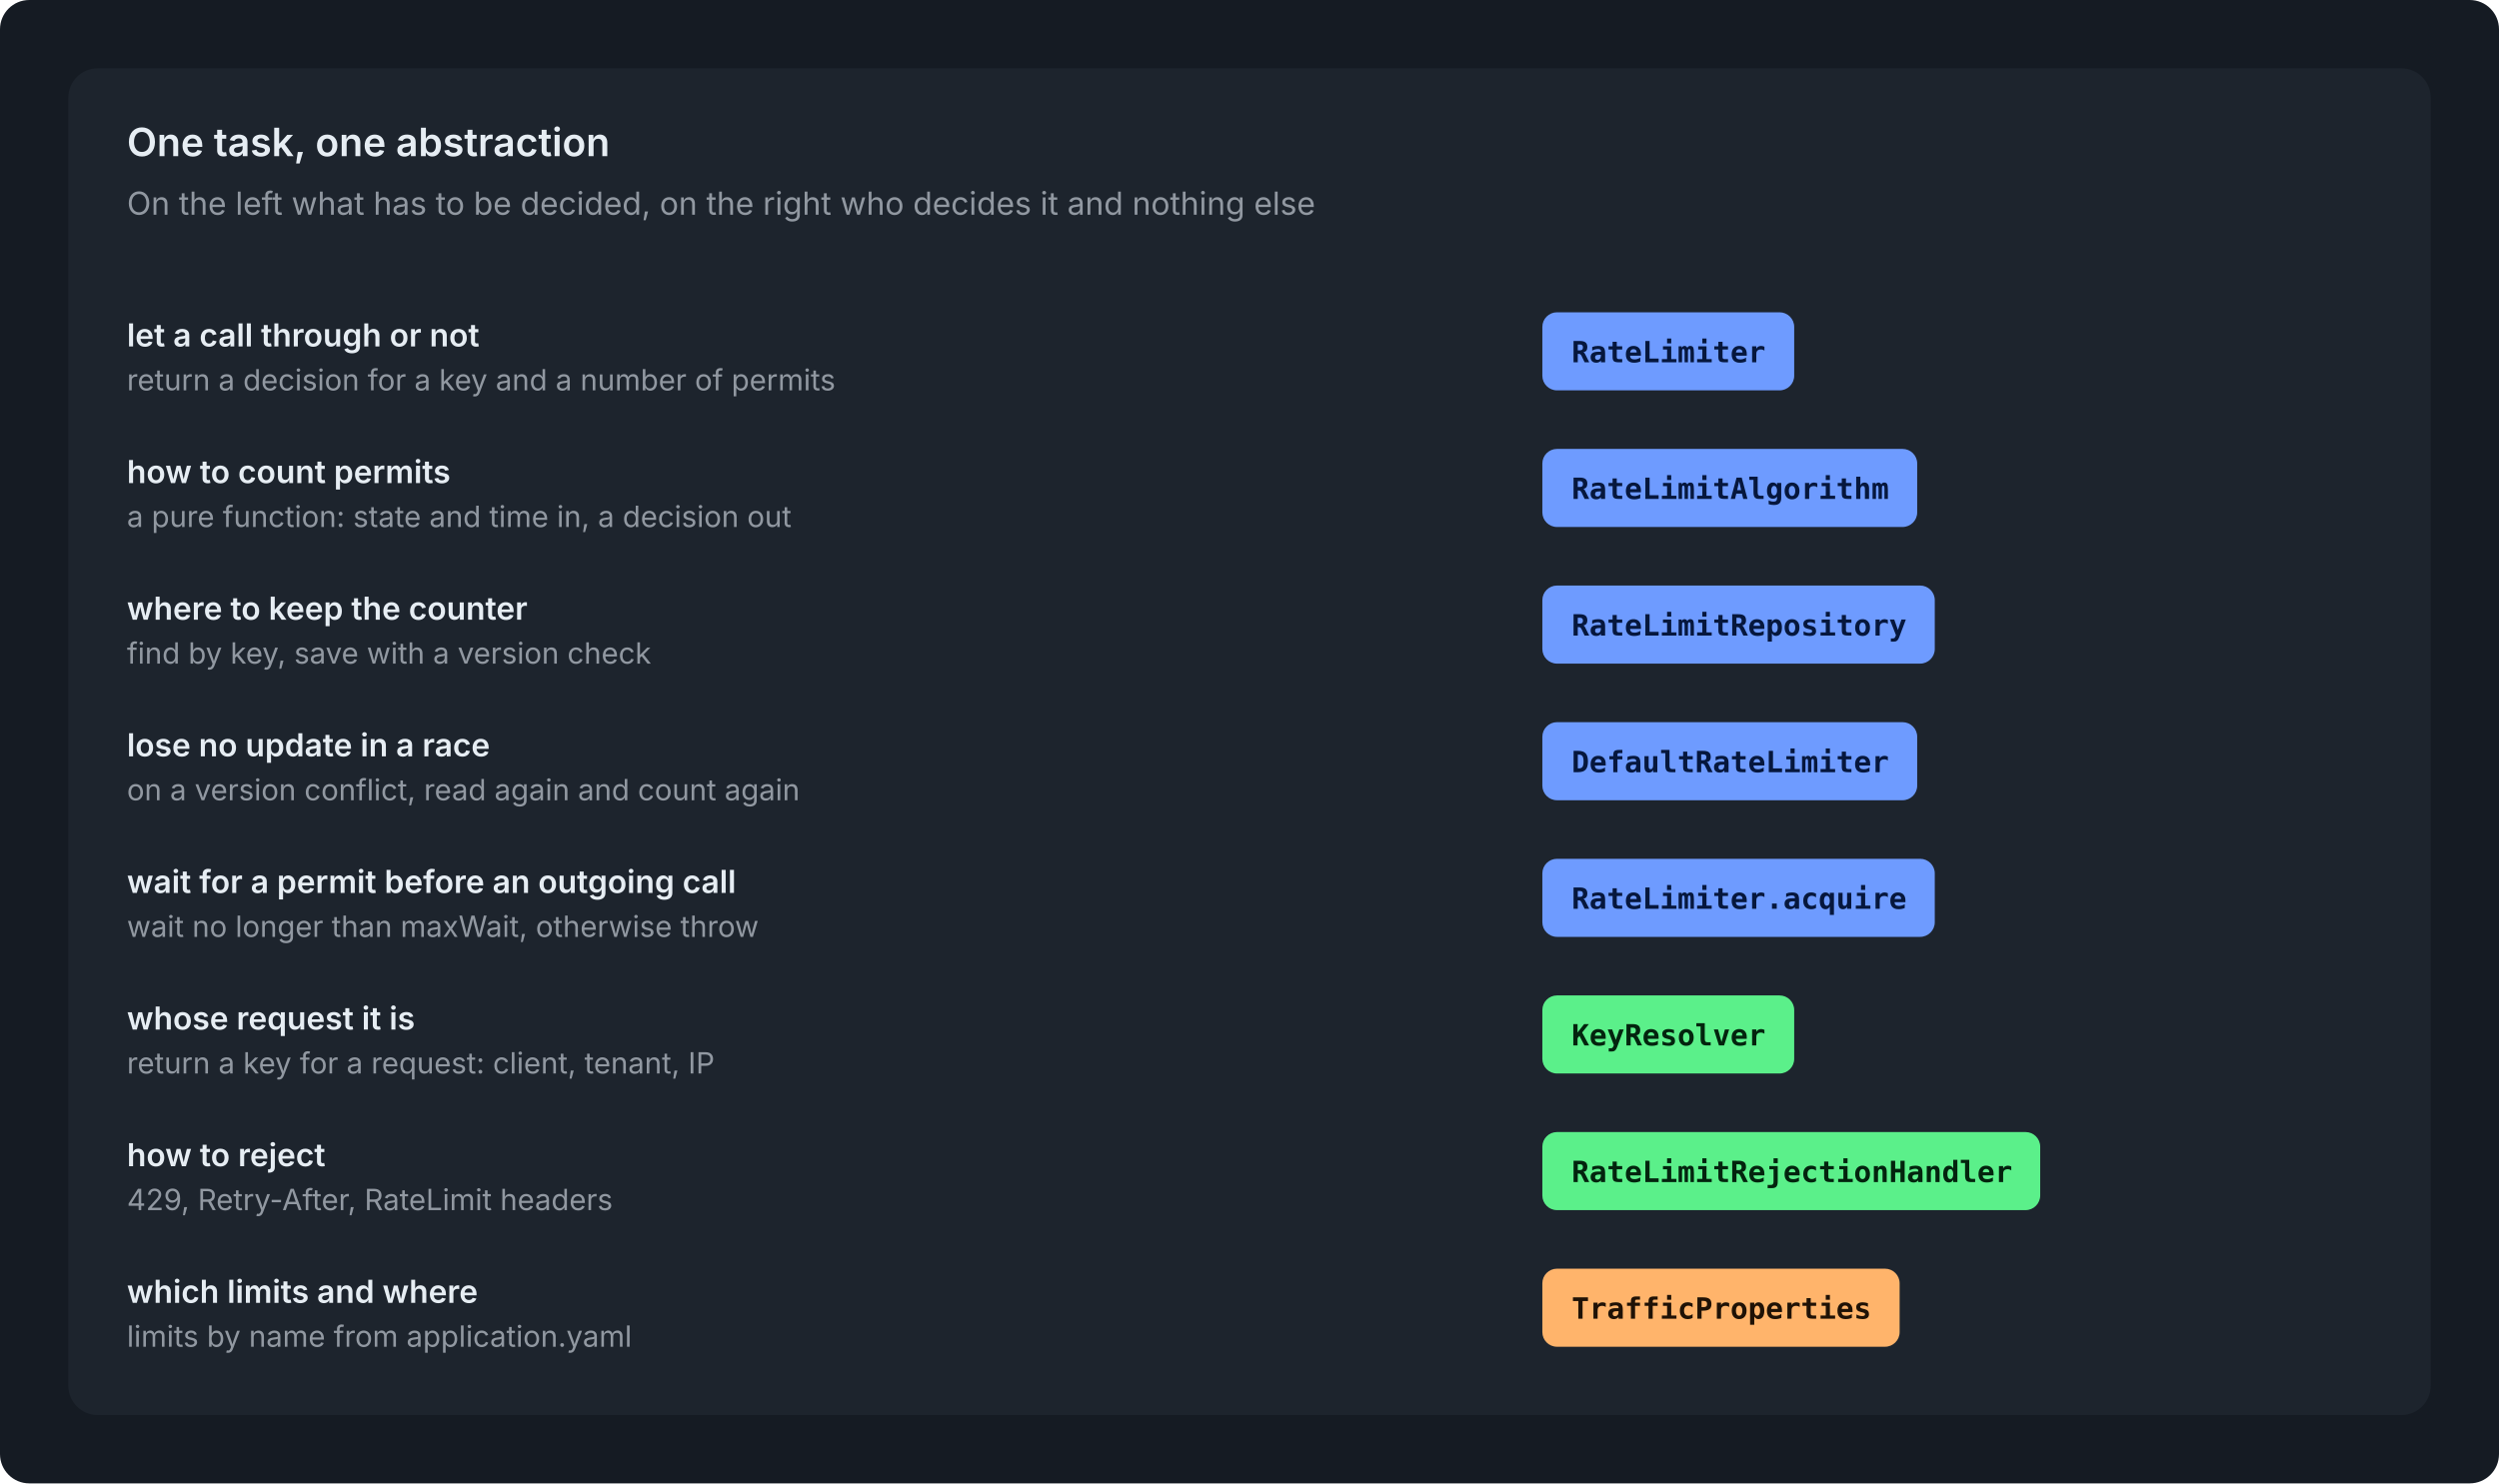
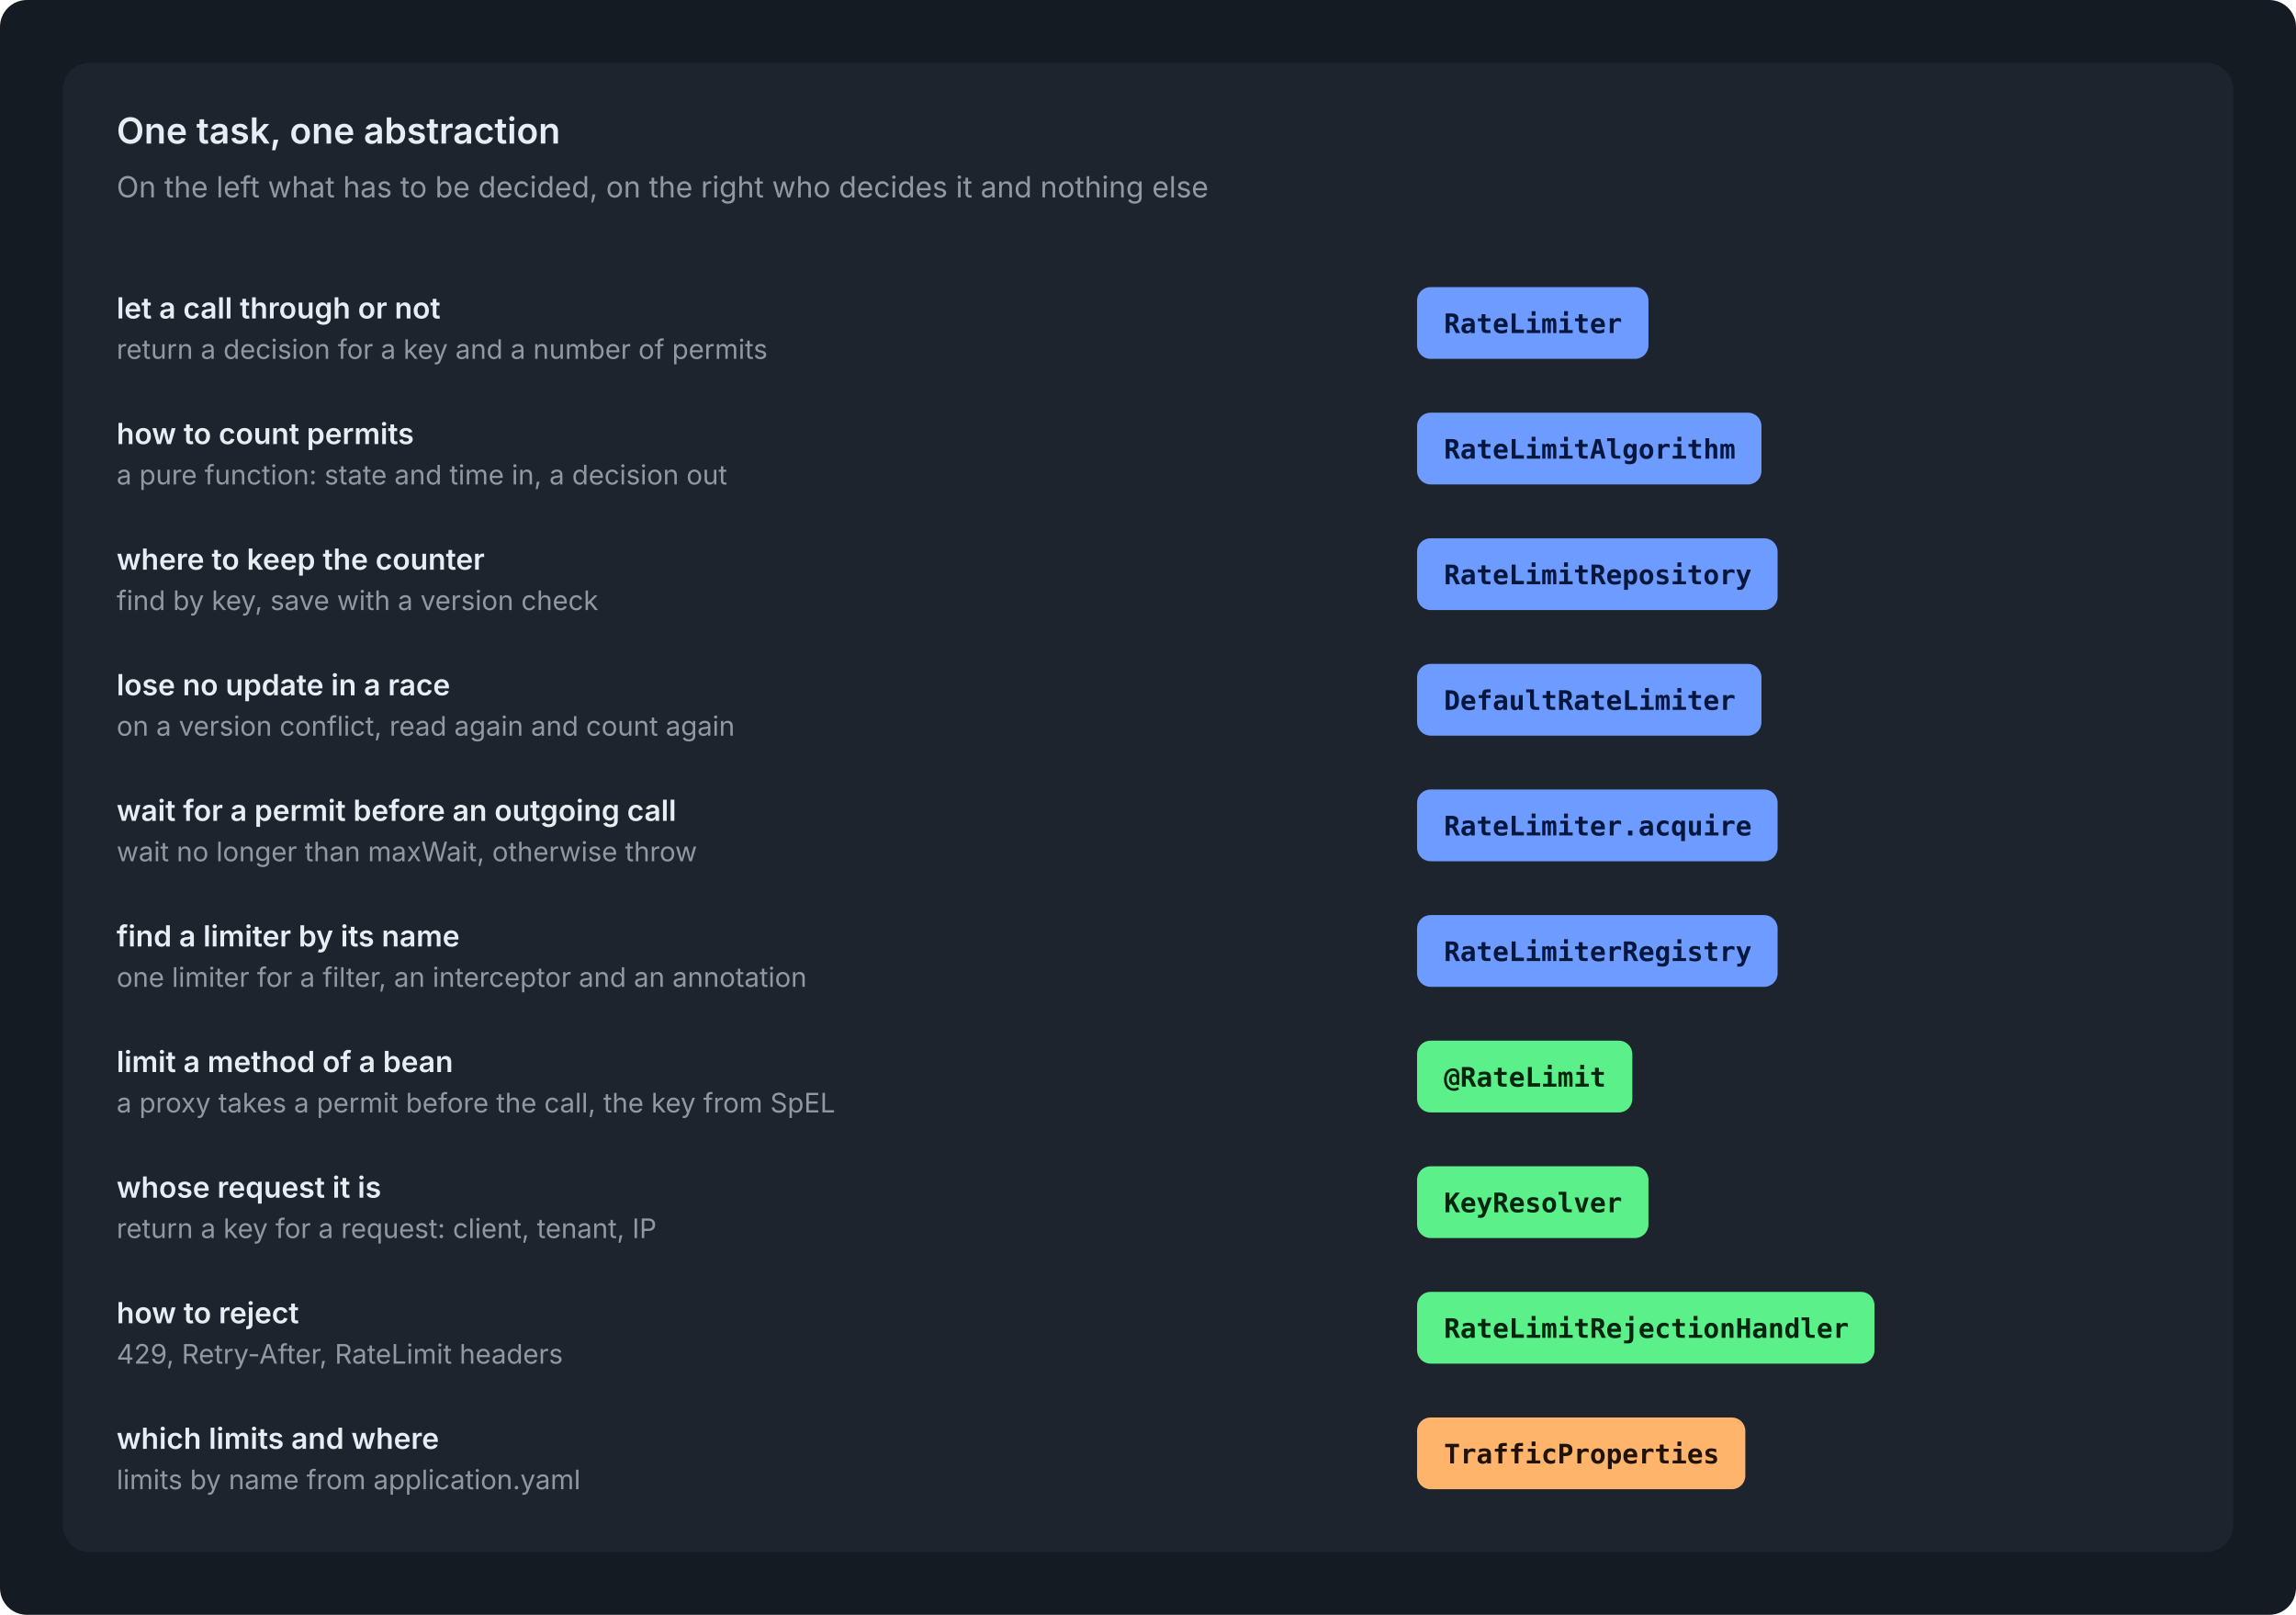
- <svg xmlns="http://www.w3.org/2000/svg" viewBox="0 0 1024 608" width="1024" height="608" role="img">
-   <rect width="1024" height="608" rx="12" fill="#151B23" />
+ <svg xmlns="http://www.w3.org/2000/svg" viewBox="0 0 1024 720" width="1024" height="720" role="img">
+   <rect width="1024" height="720" rx="12" fill="#151B23" />
  <g transform="translate(12,12)">
-     <rect x="16" y="16" width="968" height="552" rx="12" fill="#1D242D" />
+     <rect x="16" y="16" width="968" height="664" rx="12" fill="#1D242D" />
    <text x="40.0" y="52.0" font-family="-apple-system, BlinkMacSystemFont, 'Segoe UI', Inter, Helvetica, Arial, sans-serif" font-size="16" font-weight="600" fill="#E6EDF3" text-anchor="start">One task, one abstraction</text>
    <text x="40.0" y="76.0" font-family="-apple-system, BlinkMacSystemFont, 'Segoe UI', Inter, Helvetica, Arial, sans-serif" font-size="13" font-weight="400" fill="#9198A1" text-anchor="start">On the left what has to be decided, on the right who decides it and nothing else</text>
    <text x="40.0" y="130.0" font-family="-apple-system, BlinkMacSystemFont, 'Segoe UI', Inter, Helvetica, Arial, sans-serif" font-size="13" font-weight="600" fill="#E6EDF3" text-anchor="start">let a call through or not</text>
    <text x="40.0" y="148.0" font-family="-apple-system, BlinkMacSystemFont, 'Segoe UI', Inter, Helvetica, Arial, sans-serif" font-size="12" font-weight="400" fill="#9198A1" text-anchor="start">return a decision for a key and a number of permits</text>
    <rect x="620.0" y="116.0" width="103.2" height="32.0" rx="6" fill="#6E9BFF" />
    <text x="632.0" y="136.5" font-family="ui-monospace, SFMono-Regular, 'SF Mono', Menlo, Consolas, monospace" font-size="12" font-weight="600" fill="#06173D" text-anchor="start">RateLimiter</text>
    <text x="40.0" y="186.0" font-family="-apple-system, BlinkMacSystemFont, 'Segoe UI', Inter, Helvetica, Arial, sans-serif" font-size="13" font-weight="600" fill="#E6EDF3" text-anchor="start">how to count permits</text>
    <text x="40.0" y="204.0" font-family="-apple-system, BlinkMacSystemFont, 'Segoe UI', Inter, Helvetica, Arial, sans-serif" font-size="12" font-weight="400" fill="#9198A1" text-anchor="start">a pure function: state and time in, a decision out</text>
    <rect x="620.0" y="172.0" width="153.6" height="32.0" rx="6" fill="#6E9BFF" />
    <text x="632.0" y="192.5" font-family="ui-monospace, SFMono-Regular, 'SF Mono', Menlo, Consolas, monospace" font-size="12" font-weight="600" fill="#06173D" text-anchor="start">RateLimitAlgorithm</text>
    <text x="40.0" y="242.0" font-family="-apple-system, BlinkMacSystemFont, 'Segoe UI', Inter, Helvetica, Arial, sans-serif" font-size="13" font-weight="600" fill="#E6EDF3" text-anchor="start">where to keep the counter</text>
    <text x="40.0" y="260.0" font-family="-apple-system, BlinkMacSystemFont, 'Segoe UI', Inter, Helvetica, Arial, sans-serif" font-size="12" font-weight="400" fill="#9198A1" text-anchor="start">find by key, save with a version check</text>
    <rect x="620.0" y="228.0" width="160.8" height="32.0" rx="6" fill="#6E9BFF" />
    <text x="632.0" y="248.5" font-family="ui-monospace, SFMono-Regular, 'SF Mono', Menlo, Consolas, monospace" font-size="12" font-weight="600" fill="#06173D" text-anchor="start">RateLimitRepository</text>
    <text x="40.0" y="298.0" font-family="-apple-system, BlinkMacSystemFont, 'Segoe UI', Inter, Helvetica, Arial, sans-serif" font-size="13" font-weight="600" fill="#E6EDF3" text-anchor="start">lose no update in a race</text>
    <text x="40.0" y="316.0" font-family="-apple-system, BlinkMacSystemFont, 'Segoe UI', Inter, Helvetica, Arial, sans-serif" font-size="12" font-weight="400" fill="#9198A1" text-anchor="start">on a version conflict, read again and count again</text>
    <rect x="620.0" y="284.0" width="153.6" height="32.0" rx="6" fill="#6E9BFF" />
    <text x="632.0" y="304.5" font-family="ui-monospace, SFMono-Regular, 'SF Mono', Menlo, Consolas, monospace" font-size="12" font-weight="600" fill="#06173D" text-anchor="start">DefaultRateLimiter</text>
    <text x="40.0" y="354.0" font-family="-apple-system, BlinkMacSystemFont, 'Segoe UI', Inter, Helvetica, Arial, sans-serif" font-size="13" font-weight="600" fill="#E6EDF3" text-anchor="start">wait for a permit before an outgoing call</text>
    <text x="40.0" y="372.0" font-family="-apple-system, BlinkMacSystemFont, 'Segoe UI', Inter, Helvetica, Arial, sans-serif" font-size="12" font-weight="400" fill="#9198A1" text-anchor="start">wait no longer than maxWait, otherwise throw</text>
    <rect x="620.0" y="340.0" width="160.8" height="32.0" rx="6" fill="#6E9BFF" />
    <text x="632.0" y="360.5" font-family="ui-monospace, SFMono-Regular, 'SF Mono', Menlo, Consolas, monospace" font-size="12" font-weight="600" fill="#06173D" text-anchor="start">RateLimiter.acquire</text>
-     <text x="40.0" y="410.0" font-family="-apple-system, BlinkMacSystemFont, 'Segoe UI', Inter, Helvetica, Arial, sans-serif" font-size="13" font-weight="600" fill="#E6EDF3" text-anchor="start">whose request it is</text>
-     <text x="40.0" y="428.0" font-family="-apple-system, BlinkMacSystemFont, 'Segoe UI', Inter, Helvetica, Arial, sans-serif" font-size="12" font-weight="400" fill="#9198A1" text-anchor="start">return a key for a request: client, tenant, IP</text>
-     <rect x="620.0" y="396.0" width="103.2" height="32.0" rx="6" fill="#5BF08A" />
-     <text x="632.0" y="416.5" font-family="ui-monospace, SFMono-Regular, 'SF Mono', Menlo, Consolas, monospace" font-size="12" font-weight="600" fill="#03240E" text-anchor="start">KeyResolver</text>
-     <text x="40.0" y="466.0" font-family="-apple-system, BlinkMacSystemFont, 'Segoe UI', Inter, Helvetica, Arial, sans-serif" font-size="13" font-weight="600" fill="#E6EDF3" text-anchor="start">how to reject</text>
-     <text x="40.0" y="484.0" font-family="-apple-system, BlinkMacSystemFont, 'Segoe UI', Inter, Helvetica, Arial, sans-serif" font-size="12" font-weight="400" fill="#9198A1" text-anchor="start">429, Retry-After, RateLimit headers</text>
-     <rect x="620.0" y="452.0" width="204.0" height="32.0" rx="6" fill="#5BF08A" />
-     <text x="632.0" y="472.5" font-family="ui-monospace, SFMono-Regular, 'SF Mono', Menlo, Consolas, monospace" font-size="12" font-weight="600" fill="#03240E" text-anchor="start">RateLimitRejectionHandler</text>
-     <text x="40.0" y="522.0" font-family="-apple-system, BlinkMacSystemFont, 'Segoe UI', Inter, Helvetica, Arial, sans-serif" font-size="13" font-weight="600" fill="#E6EDF3" text-anchor="start">which limits and where</text>
-     <text x="40.0" y="540.0" font-family="-apple-system, BlinkMacSystemFont, 'Segoe UI', Inter, Helvetica, Arial, sans-serif" font-size="12" font-weight="400" fill="#9198A1" text-anchor="start">limits by name from application.yaml</text>
-     <rect x="620.0" y="508.0" width="146.4" height="32.0" rx="6" fill="#FFB46B" />
-     <text x="632.0" y="528.5" font-family="ui-monospace, SFMono-Regular, 'SF Mono', Menlo, Consolas, monospace" font-size="12" font-weight="600" fill="#1F1206" text-anchor="start">TrafficProperties</text>
+     <text x="40.0" y="410.0" font-family="-apple-system, BlinkMacSystemFont, 'Segoe UI', Inter, Helvetica, Arial, sans-serif" font-size="13" font-weight="600" fill="#E6EDF3" text-anchor="start">find a limiter by its name</text>
+     <text x="40.0" y="428.0" font-family="-apple-system, BlinkMacSystemFont, 'Segoe UI', Inter, Helvetica, Arial, sans-serif" font-size="12" font-weight="400" fill="#9198A1" text-anchor="start">one limiter for a filter, an interceptor and an annotation</text>
+     <rect x="620.0" y="396.0" width="160.8" height="32.0" rx="6" fill="#6E9BFF" />
+     <text x="632.0" y="416.5" font-family="ui-monospace, SFMono-Regular, 'SF Mono', Menlo, Consolas, monospace" font-size="12" font-weight="600" fill="#06173D" text-anchor="start">RateLimiterRegistry</text>
+     <text x="40.0" y="466.0" font-family="-apple-system, BlinkMacSystemFont, 'Segoe UI', Inter, Helvetica, Arial, sans-serif" font-size="13" font-weight="600" fill="#E6EDF3" text-anchor="start">limit a method of a bean</text>
+     <text x="40.0" y="484.0" font-family="-apple-system, BlinkMacSystemFont, 'Segoe UI', Inter, Helvetica, Arial, sans-serif" font-size="12" font-weight="400" fill="#9198A1" text-anchor="start">a proxy takes a permit before the call, the key from SpEL</text>
+     <rect x="620.0" y="452.0" width="96.0" height="32.0" rx="6" fill="#5BF08A" />
+     <text x="632.0" y="472.5" font-family="ui-monospace, SFMono-Regular, 'SF Mono', Menlo, Consolas, monospace" font-size="12" font-weight="600" fill="#03240E" text-anchor="start">@RateLimit</text>
+     <text x="40.0" y="522.0" font-family="-apple-system, BlinkMacSystemFont, 'Segoe UI', Inter, Helvetica, Arial, sans-serif" font-size="13" font-weight="600" fill="#E6EDF3" text-anchor="start">whose request it is</text>
+     <text x="40.0" y="540.0" font-family="-apple-system, BlinkMacSystemFont, 'Segoe UI', Inter, Helvetica, Arial, sans-serif" font-size="12" font-weight="400" fill="#9198A1" text-anchor="start">return a key for a request: client, tenant, IP</text>
+     <rect x="620.0" y="508.0" width="103.2" height="32.0" rx="6" fill="#5BF08A" />
+     <text x="632.0" y="528.5" font-family="ui-monospace, SFMono-Regular, 'SF Mono', Menlo, Consolas, monospace" font-size="12" font-weight="600" fill="#03240E" text-anchor="start">KeyResolver</text>
+     <text x="40.0" y="578.0" font-family="-apple-system, BlinkMacSystemFont, 'Segoe UI', Inter, Helvetica, Arial, sans-serif" font-size="13" font-weight="600" fill="#E6EDF3" text-anchor="start">how to reject</text>
+     <text x="40.0" y="596.0" font-family="-apple-system, BlinkMacSystemFont, 'Segoe UI', Inter, Helvetica, Arial, sans-serif" font-size="12" font-weight="400" fill="#9198A1" text-anchor="start">429, Retry-After, RateLimit headers</text>
+     <rect x="620.0" y="564.0" width="204.0" height="32.0" rx="6" fill="#5BF08A" />
+     <text x="632.0" y="584.5" font-family="ui-monospace, SFMono-Regular, 'SF Mono', Menlo, Consolas, monospace" font-size="12" font-weight="600" fill="#03240E" text-anchor="start">RateLimitRejectionHandler</text>
+     <text x="40.0" y="634.0" font-family="-apple-system, BlinkMacSystemFont, 'Segoe UI', Inter, Helvetica, Arial, sans-serif" font-size="13" font-weight="600" fill="#E6EDF3" text-anchor="start">which limits and where</text>
+     <text x="40.0" y="652.0" font-family="-apple-system, BlinkMacSystemFont, 'Segoe UI', Inter, Helvetica, Arial, sans-serif" font-size="12" font-weight="400" fill="#9198A1" text-anchor="start">limits by name from application.yaml</text>
+     <rect x="620.0" y="620.0" width="146.4" height="32.0" rx="6" fill="#FFB46B" />
+     <text x="632.0" y="640.5" font-family="ui-monospace, SFMono-Regular, 'SF Mono', Menlo, Consolas, monospace" font-size="12" font-weight="600" fill="#1F1206" text-anchor="start">TrafficProperties</text>
  </g>
</svg>
